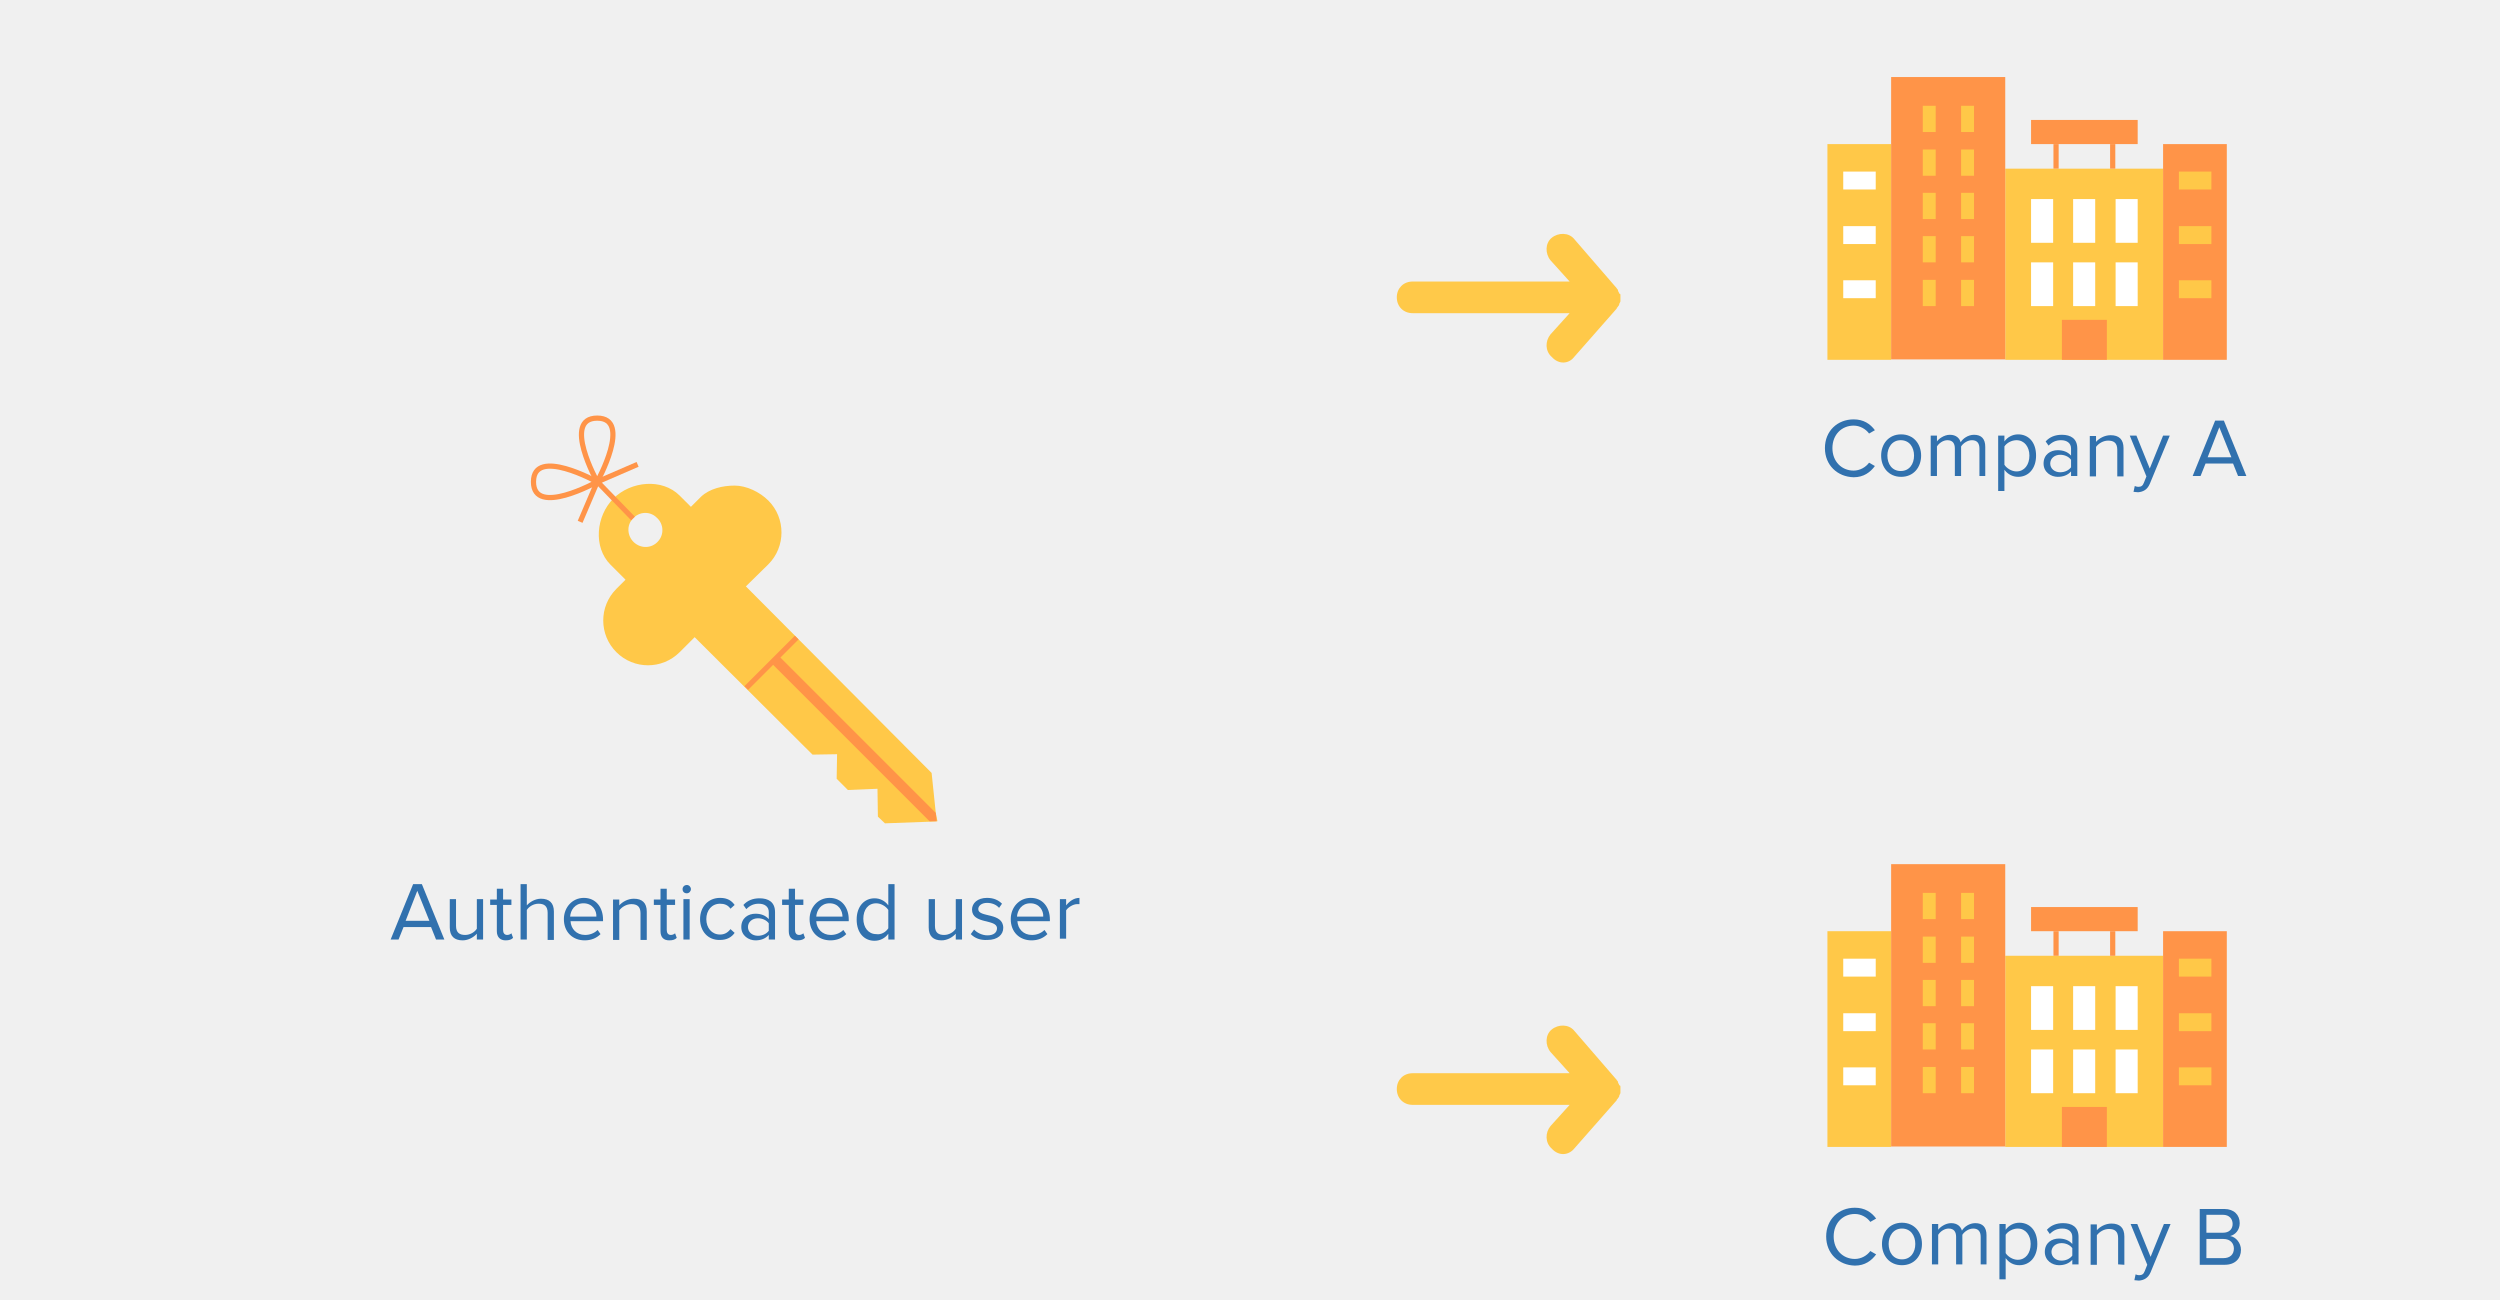
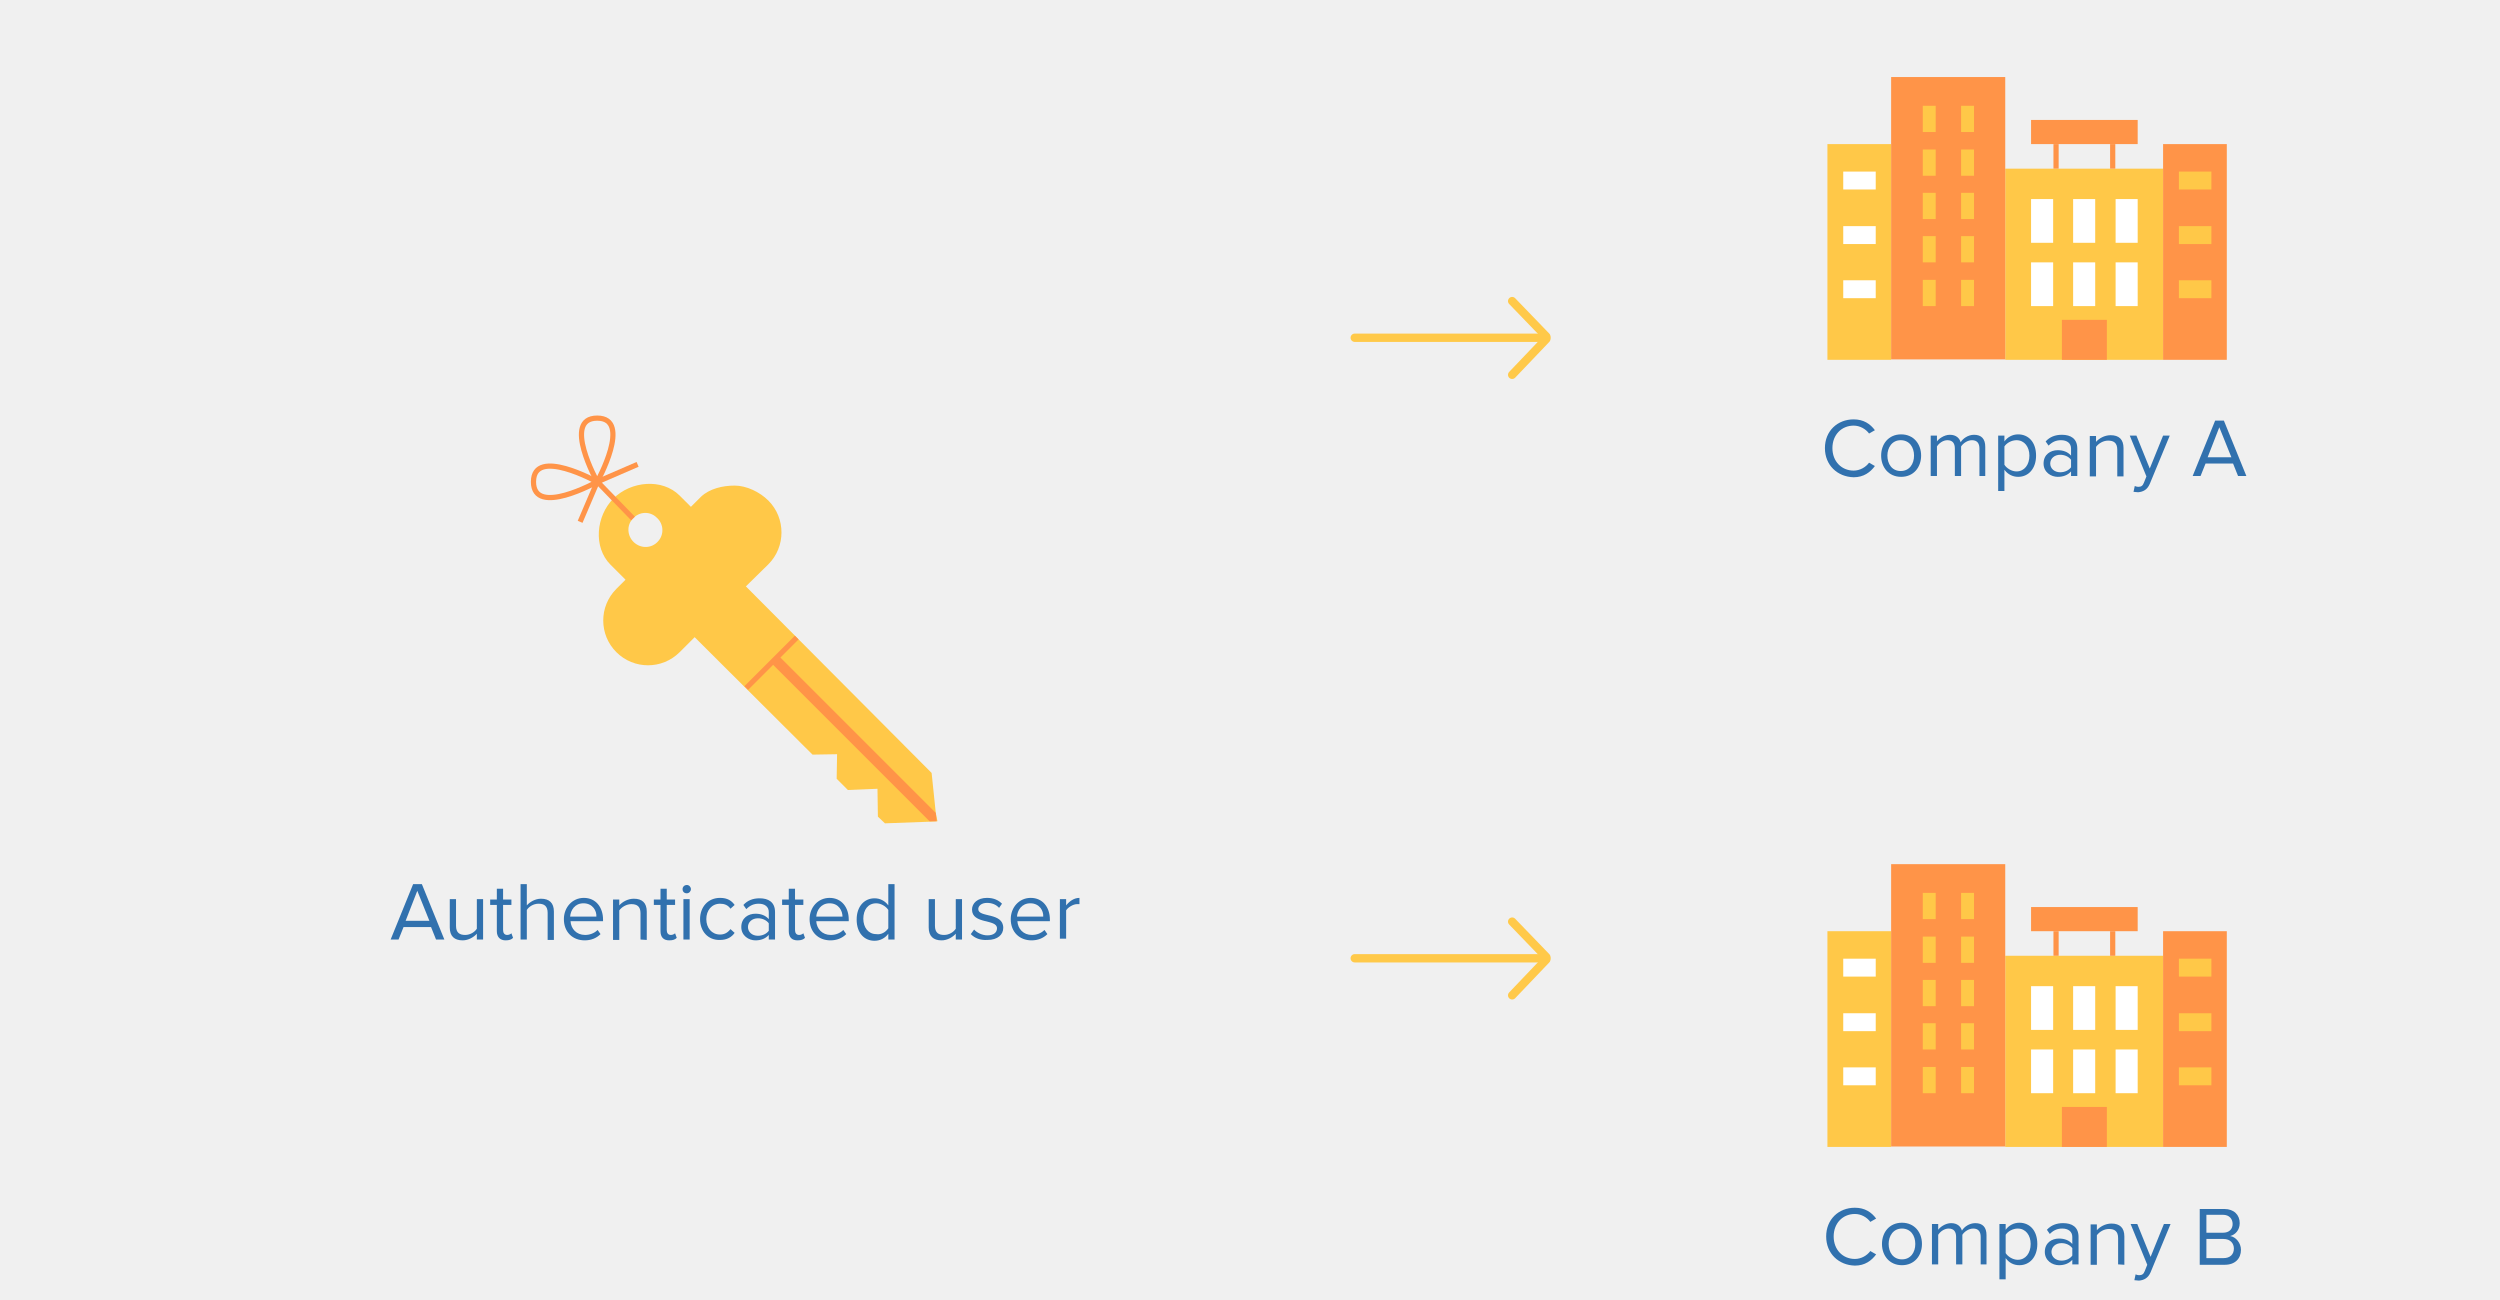
<svg xmlns="http://www.w3.org/2000/svg" version="1.1" id="Layer_1" x="0px" y="0px" viewBox="0 0 600.3 312" style="enable-background:new 0 0 600.3 312;" xml:space="preserve">
  <style type="text/css">
- 	.st0{fill:#FFC949;}
- 	.st1{fill:#3171AE;}
- 	.st2{fill:#FFC848;}
- 	.st3{fill:#FF9448;}
- 	.st4{fill:none;stroke:#FF9448;stroke-width:1.25;stroke-miterlimit:10;}
- 	.st5{fill:#FFFFFF;}
+ 	.st0{fill:#3171AE;}
+ 	.st1{fill:#FFC848;}
+ 	.st2{fill:#FF9448;}
+ 	.st3{fill:none;stroke:#FF9448;stroke-width:1.25;stroke-miterlimit:10;}
+ 	.st4{fill:#FFFFFF;}
+ 	.st5{fill:none;stroke:#FFC949;stroke-width:2;stroke-linecap:round;stroke-miterlimit:10;}
</style>
-   <path class="st0" d="M378,85.7l10.2-11.6c0-0.3,0.3-0.3,0.3-0.5c0.3-0.3,0.3-0.5,0.3-0.5c0-0.3,0.3-0.5,0.3-0.8s0-0.5,0-0.5  c0-0.3,0-0.5,0-0.8s0-0.5-0.3-0.5c0-0.3-0.3-0.5-0.3-0.8s-0.3-0.3-0.3-0.5L378,57.4c-1.3-1.6-3.8-1.6-5.4-0.3s-1.6,3.8-0.3,5.4  l4.6,5.1h-37.7c-2.2,0-3.8,1.6-3.8,3.8c0,2.2,1.6,3.8,3.8,3.8h37.7l-4.6,5.1c-1.3,1.6-1.3,4,0.3,5.4C374.3,87.6,376.7,87.4,378,85.7  z" />
-   <path class="st0" d="M378,275.8l10.2-11.6c0-0.3,0.3-0.3,0.3-0.5c0.3-0.3,0.3-0.5,0.3-0.5c0-0.3,0.3-0.5,0.3-0.8s0-0.5,0-0.5  c0-0.3,0-0.5,0-0.8s0-0.5-0.3-0.5c0-0.3-0.3-0.5-0.3-0.8s-0.3-0.3-0.3-0.5L378,247.5c-1.3-1.6-3.8-1.6-5.4-0.3s-1.6,3.8-0.3,5.4  l4.6,5.1h-37.7c-2.2,0-3.8,1.6-3.8,3.8c0,2.2,1.6,3.8,3.8,3.8h37.7l-4.6,5.1c-1.3,1.6-1.3,4,0.3,5.4  C374.3,277.7,376.7,277.4,378,275.8z" />
-   <g>
-     <path class="st1" d="M104.7,225.6l-1.2-3h-6.6l-1.2,3h-1.9l5.4-13.3h2.1l5.4,13.3H104.7z M100.2,213.9l-2.8,7.2h5.7L100.2,213.9z" />
-     <path class="st1" d="M114.5,225.6v-1.4c-0.7,0.8-2,1.6-3.4,1.6c-2,0-3.1-1-3.1-3.1v-6.8h1.5v6.4c0,1.7,0.9,2.2,2.2,2.2   c1.2,0,2.3-0.7,2.8-1.5v-7.1h1.5v9.7L114.5,225.6L114.5,225.6z" />
-     <path class="st1" d="M119.3,223.6v-6.3h-1.6V216h1.6v-2.6h1.5v2.6h2v1.3h-2v6c0,0.7,0.3,1.2,1,1.2c0.4,0,0.8-0.2,1-0.4l0.4,1.1   c-0.4,0.4-0.9,0.6-1.8,0.6C120.1,225.8,119.3,225,119.3,223.6z" />
-     <path class="st1" d="M131.5,225.6v-6.4c0-1.7-0.9-2.2-2.2-2.2c-1.2,0-2.3,0.7-2.8,1.5v7.1H125v-13.3h1.5v5.1c0.7-0.8,2-1.6,3.4-1.6   c2,0,3.1,1,3.1,3.1v6.8h-1.5V225.6z" />
-     <path class="st1" d="M135.4,220.7c0-2.8,2-5.1,4.8-5.1c2.9,0,4.6,2.3,4.6,5.2v0.4H137c0.1,1.8,1.4,3.3,3.5,3.3c1.1,0,2.2-0.4,3-1.2   l0.7,1c-1,1-2.3,1.5-3.8,1.5C137.5,225.8,135.4,223.8,135.4,220.7z M140.1,216.9c-2.1,0-3.1,1.7-3.2,3.2h6.3   C143.3,218.7,142.3,216.9,140.1,216.9z" />
-     <path class="st1" d="M153.8,225.6v-6.3c0-1.7-0.9-2.2-2.2-2.2c-1.2,0-2.3,0.7-2.9,1.5v7.1h-1.5V216h1.5v1.4c0.7-0.8,2-1.6,3.5-1.6   c2,0,3.1,1,3.1,3.1v6.8h-1.5V225.6z" />
-     <path class="st1" d="M158.6,223.6v-6.3H157V216h1.6v-2.6h1.5v2.6h2v1.3h-2v6c0,0.7,0.3,1.2,1,1.2c0.4,0,0.8-0.2,1-0.4l0.4,1.1   c-0.4,0.4-0.9,0.6-1.8,0.6C159.3,225.8,158.6,225,158.6,223.6z" />
-     <path class="st1" d="M163.9,213.5c0-0.6,0.5-1,1-1c0.6,0,1,0.5,1,1s-0.4,1-1,1S163.9,214.1,163.9,213.5z M164.1,225.6v-9.7h1.5v9.7   H164.1z" />
-     <path class="st1" d="M168.1,220.7c0-2.9,1.9-5.1,4.8-5.1c1.8,0,2.8,0.7,3.5,1.7l-1,0.9c-0.6-0.9-1.5-1.2-2.5-1.2   c-2,0-3.3,1.6-3.3,3.7c0,2.1,1.3,3.7,3.3,3.7c1,0,1.8-0.4,2.5-1.3l1,0.9c-0.7,1-1.8,1.7-3.5,1.7C170,225.8,168.1,223.6,168.1,220.7   z" />
-     <path class="st1" d="M184.6,225.6v-1.1c-0.8,0.9-1.9,1.3-3.2,1.3c-1.6,0-3.4-1.1-3.4-3.2c0-2.2,1.7-3.2,3.4-3.2   c1.3,0,2.4,0.4,3.2,1.3V219c0-1.3-1-2-2.4-2c-1.2,0-2.1,0.4-3,1.3l-0.7-1c1-1.1,2.3-1.6,3.9-1.6c2.1,0,3.7,0.9,3.7,3.3v6.6H184.6z    M184.6,223.5v-1.8c-0.6-0.8-1.6-1.2-2.6-1.2c-1.4,0-2.4,0.9-2.4,2.1c0,1.2,1,2.1,2.4,2.1C183,224.7,184,224.3,184.6,223.5z" />
-     <path class="st1" d="M189.4,223.6v-6.3h-1.6V216h1.6v-2.6h1.5v2.6h2v1.3h-2v6c0,0.7,0.3,1.2,1,1.2c0.4,0,0.8-0.2,1-0.4l0.4,1.1   c-0.4,0.4-0.9,0.6-1.8,0.6C190.1,225.8,189.4,225,189.4,223.6z" />
-     <path class="st1" d="M194.4,220.7c0-2.8,2-5.1,4.8-5.1c2.9,0,4.6,2.3,4.6,5.2v0.4H196c0.1,1.8,1.4,3.3,3.5,3.3c1.1,0,2.2-0.4,3-1.2   l0.7,1c-1,1-2.3,1.5-3.8,1.5C196.5,225.8,194.4,223.8,194.4,220.7z M199.2,216.9c-2.1,0-3.1,1.7-3.2,3.2h6.3   C202.3,218.7,201.4,216.9,199.2,216.9z" />
-     <path class="st1" d="M213.3,225.6v-1.4c-0.7,1-1.9,1.7-3.3,1.7c-2.5,0-4.3-1.9-4.3-5.1c0-3.1,1.8-5.1,4.3-5.1   c1.3,0,2.5,0.6,3.3,1.7v-5.1h1.5v13.3L213.3,225.6L213.3,225.6z M213.3,222.9v-4.4c-0.5-0.8-1.7-1.6-2.9-1.6c-2,0-3.1,1.6-3.1,3.7   c0,2.1,1.2,3.7,3.1,3.7C211.6,224.5,212.7,223.8,213.3,222.9z" />
-     <path class="st1" d="M229.5,225.6v-1.4c-0.7,0.8-2,1.6-3.4,1.6c-2,0-3.1-1-3.1-3.1v-6.8h1.5v6.4c0,1.7,0.9,2.2,2.2,2.2   c1.2,0,2.3-0.7,2.8-1.5v-7.1h1.5v9.7L229.5,225.6L229.5,225.6z" />
-     <path class="st1" d="M233.1,224.3l0.8-1.1c0.6,0.7,1.9,1.4,3.2,1.4c1.5,0,2.3-0.7,2.3-1.7c0-2.3-6-0.9-6-4.5c0-1.5,1.3-2.8,3.6-2.8   c1.7,0,2.8,0.6,3.6,1.4l-0.7,1c-0.6-0.7-1.6-1.2-2.9-1.2c-1.3,0-2.1,0.7-2.1,1.5c0,2.1,6,0.7,6,4.5c0,1.6-1.3,2.9-3.8,2.9   C235.4,225.8,234.1,225.3,233.1,224.3z" />
-     <path class="st1" d="M242.7,220.7c0-2.8,2-5.1,4.8-5.1c2.9,0,4.6,2.3,4.6,5.2v0.4h-7.8c0.1,1.8,1.4,3.3,3.5,3.3   c1.1,0,2.2-0.4,3-1.2l0.7,1c-1,1-2.3,1.5-3.8,1.5C244.8,225.8,242.7,223.8,242.7,220.7z M247.4,216.9c-2.1,0-3.1,1.7-3.2,3.2h6.3   C250.6,218.7,249.6,216.9,247.4,216.9z" />
-     <path class="st1" d="M254.5,225.6v-9.7h1.5v1.5c0.8-1,1.9-1.8,3.2-1.8v1.5c-0.2,0-0.4,0-0.6,0c-0.9,0-2.2,0.8-2.6,1.5v6.8h-1.5   V225.6z" />
-   </g>
-   <g>
-     <path class="st1" d="M438.2,107.6c0-4.1,3-6.9,6.9-6.9c2.4,0,4,1.1,5.1,2.6l-1.4,0.8c-0.8-1.1-2.2-1.9-3.7-1.9   c-2.9,0-5.1,2.2-5.1,5.4c0,3.2,2.2,5.4,5.1,5.4c1.5,0,2.9-0.8,3.7-1.9l1.4,0.8c-1.1,1.5-2.7,2.7-5.1,2.7   C441.2,114.5,438.2,111.7,438.2,107.6z" />
-     <path class="st1" d="M451.7,109.4c0-2.8,1.8-5.1,4.8-5.1s4.8,2.3,4.8,5.1c0,2.8-1.8,5.1-4.8,5.1S451.7,112.2,451.7,109.4z    M459.6,109.4c0-2-1.1-3.7-3.2-3.7s-3.2,1.8-3.2,3.7c0,2,1.1,3.7,3.2,3.7S459.6,111.4,459.6,109.4z" />
-     <path class="st1" d="M475.3,114.3v-6.6c0-1.2-0.5-2-1.8-2c-1,0-2.1,0.7-2.6,1.5v7.1h-1.5v-6.6c0-1.2-0.5-2-1.8-2   c-1,0-2,0.7-2.5,1.5v7.1h-1.5v-9.7h1.5v1.4c0.4-0.6,1.7-1.6,3.1-1.6c1.5,0,2.3,0.8,2.6,1.8c0.5-0.9,1.8-1.8,3.2-1.8   c1.8,0,2.7,1,2.7,2.9v7C476.7,114.3,475.3,114.3,475.3,114.3z" />
-     <path class="st1" d="M481.3,112.8v5.1h-1.5v-13.3h1.5v1.4c0.7-1,1.9-1.7,3.3-1.7c2.5,0,4.3,1.9,4.3,5.1c0,3.1-1.8,5.1-4.3,5.1   C483.3,114.5,482.1,113.9,481.3,112.8z M487.3,109.4c0-2.1-1.2-3.7-3.1-3.7c-1.2,0-2.4,0.7-2.9,1.5v4.4c0.5,0.8,1.7,1.6,2.9,1.6   C486.1,113.2,487.3,111.6,487.3,109.4z" />
-     <path class="st1" d="M497.3,114.3v-1.1c-0.8,0.9-1.9,1.3-3.2,1.3c-1.6,0-3.4-1.1-3.4-3.2c0-2.2,1.7-3.2,3.4-3.2   c1.3,0,2.4,0.4,3.2,1.3v-1.7c0-1.3-1-2-2.4-2c-1.2,0-2.1,0.4-3,1.3l-0.7-1c1-1.1,2.3-1.6,3.9-1.6c2.1,0,3.7,0.9,3.7,3.3v6.6   L497.3,114.3L497.3,114.3z M497.3,112.2v-1.8c-0.6-0.8-1.6-1.2-2.6-1.2c-1.4,0-2.4,0.9-2.4,2.1s1,2.1,2.4,2.1   C495.7,113.4,496.7,113,497.3,112.2z" />
-     <path class="st1" d="M508.4,114.3V108c0-1.7-0.9-2.2-2.2-2.2c-1.2,0-2.3,0.7-2.9,1.5v7.1h-1.5v-9.7h1.5v1.4c0.7-0.8,2-1.6,3.5-1.6   c2,0,3.1,1,3.1,3.1v6.8h-1.5V114.3z" />
-     <path class="st1" d="M512.6,116.7c0.2,0.1,0.6,0.2,0.8,0.2c0.7,0,1.1-0.2,1.4-1l0.6-1.5l-4-9.8h1.6l3.2,7.9l3.2-7.9h1.6l-4.8,11.6   c-0.6,1.4-1.6,1.9-2.8,2c-0.3,0-0.8-0.1-1.1-0.1L512.6,116.7z" />
-     <path class="st1" d="M537.4,114.3l-1.2-3h-6.6l-1.2,3h-1.9l5.4-13.3h2.1l5.4,13.3H537.4z M532.9,102.6l-2.8,7.2h5.7L532.9,102.6z" />
-   </g>
-   <g>
-     <path class="st1" d="M438.5,296.9c0-4.1,3-6.9,6.9-6.9c2.4,0,4,1.1,5.1,2.6l-1.4,0.8c-0.8-1.1-2.2-1.9-3.7-1.9   c-2.9,0-5.1,2.2-5.1,5.4c0,3.2,2.2,5.4,5.1,5.4c1.5,0,2.9-0.8,3.7-1.9l1.4,0.8c-1.1,1.5-2.7,2.7-5.1,2.7   C441.5,303.8,438.5,301,438.5,296.9z" />
-     <path class="st1" d="M451.9,298.7c0-2.8,1.8-5.1,4.8-5.1s4.8,2.3,4.8,5.1c0,2.8-1.8,5.1-4.8,5.1S451.9,301.5,451.9,298.7z    M459.9,298.7c0-2-1.1-3.7-3.2-3.7s-3.2,1.8-3.2,3.7c0,2,1.1,3.7,3.2,3.7S459.9,300.7,459.9,298.7z" />
-     <path class="st1" d="M475.6,303.6V297c0-1.2-0.5-2-1.8-2c-1,0-2.1,0.7-2.6,1.5v7.1h-1.5V297c0-1.2-0.5-2-1.8-2c-1,0-2,0.7-2.5,1.5   v7.1h-1.5v-9.7h1.5v1.4c0.4-0.6,1.7-1.6,3.1-1.6c1.5,0,2.3,0.8,2.6,1.8c0.5-0.9,1.8-1.8,3.2-1.8c1.8,0,2.7,1,2.7,2.9v7L475.6,303.6   L475.6,303.6z" />
-     <path class="st1" d="M481.6,302.1v5.1h-1.5v-13.3h1.5v1.4c0.7-1,1.9-1.7,3.3-1.7c2.5,0,4.3,1.9,4.3,5.1c0,3.1-1.8,5.1-4.3,5.1   C483.5,303.8,482.4,303.2,481.6,302.1z M487.6,298.7c0-2.1-1.2-3.7-3.1-3.7c-1.2,0-2.4,0.7-2.9,1.5v4.4c0.5,0.8,1.7,1.6,2.9,1.6   C486.4,302.5,487.6,300.9,487.6,298.7z" />
-     <path class="st1" d="M497.6,303.6v-1.1c-0.8,0.9-1.9,1.3-3.2,1.3c-1.6,0-3.4-1.1-3.4-3.2c0-2.2,1.7-3.2,3.4-3.2   c1.3,0,2.4,0.4,3.2,1.3V297c0-1.3-1-2-2.4-2c-1.2,0-2.1,0.4-3,1.3l-0.7-1c1-1.1,2.3-1.6,3.9-1.6c2.1,0,3.7,0.9,3.7,3.3v6.6   L497.6,303.6L497.6,303.6z M497.6,301.5v-1.8c-0.6-0.8-1.6-1.2-2.6-1.2c-1.4,0-2.4,0.9-2.4,2.1s1,2.1,2.4,2.1   C496,302.7,497,302.3,497.6,301.5z" />
-     <path class="st1" d="M508.6,303.6v-6.3c0-1.7-0.9-2.2-2.2-2.2c-1.2,0-2.3,0.7-2.9,1.5v7.1H502V294h1.5v1.4c0.7-0.8,2-1.6,3.5-1.6   c2,0,3.1,1,3.1,3.1v6.8L508.6,303.6L508.6,303.6z" />
-     <path class="st1" d="M512.8,306c0.2,0.1,0.6,0.2,0.8,0.2c0.7,0,1.1-0.2,1.4-1l0.6-1.5l-4-9.8h1.6l3.2,7.9l3.2-7.9h1.6l-4.8,11.6   c-0.6,1.4-1.6,1.9-2.8,2c-0.3,0-0.8-0.1-1.1-0.1L512.8,306z" />
-     <path class="st1" d="M528.2,303.6v-13.3h5.9c2.3,0,3.7,1.4,3.7,3.4c0,1.7-1.1,2.8-2.3,3.1c1.4,0.2,2.6,1.7,2.6,3.3   c0,2.1-1.4,3.6-3.9,3.6h-6V303.6z M536.1,293.9c0-1.2-0.8-2.2-2.3-2.2h-4v4.3h4C535.3,296,536.1,295.1,536.1,293.9z M536.4,299.8   c0-1.2-0.8-2.3-2.5-2.3h-4.1v4.6h4.1C535.5,302.1,536.4,301.2,536.4,299.8z" />
-   </g>
-   <g>
-     <g>
-       <rect x="481.5" y="40.5" class="st2" width="37.9" height="45.9" />
-       <rect x="438.8" y="34.6" class="st2" width="15.3" height="51.8" />
-       <rect x="454.1" y="18.5" class="st3" width="27.4" height="67.8" />
-       <rect x="487.7" y="28.8" class="st3" width="25.6" height="5.8" />
-       <g>
-         <line class="st4" x1="493.7" y1="34.6" x2="493.7" y2="40.5" />
-         <line class="st4" x1="507.3" y1="34.6" x2="507.3" y2="40.5" />
-       </g>
-       <g>
-         <rect x="461.7" y="25.4" class="st2" width="3.1" height="6.3" />
-         <rect x="470.9" y="25.4" class="st2" width="3.1" height="6.3" />
+   <g>
+     <path class="st0" d="M104.7,225.6l-1.2-3h-6.6l-1.2,3h-1.9l5.4-13.3h2.1l5.4,13.3H104.7z M100.2,213.9l-2.8,7.2h5.7L100.2,213.9z" />
+     <path class="st0" d="M114.5,225.6v-1.4c-0.7,0.8-2,1.6-3.4,1.6c-2,0-3.1-1-3.1-3.1v-6.8h1.5v6.4c0,1.7,0.9,2.2,2.2,2.2   c1.2,0,2.3-0.7,2.8-1.5v-7.1h1.5v9.7L114.5,225.6L114.5,225.6z" />
+     <path class="st0" d="M119.3,223.6v-6.3h-1.6V216h1.6v-2.6h1.5v2.6h2v1.3h-2v6c0,0.7,0.3,1.2,1,1.2c0.4,0,0.8-0.2,1-0.4l0.4,1.1   c-0.4,0.4-0.9,0.6-1.8,0.6C120.1,225.8,119.3,225,119.3,223.6z" />
+     <path class="st0" d="M131.5,225.6v-6.4c0-1.7-0.9-2.2-2.2-2.2c-1.2,0-2.3,0.7-2.8,1.5v7.1H125v-13.3h1.5v5.1c0.7-0.8,2-1.6,3.4-1.6   c2,0,3.1,1,3.1,3.1v6.8h-1.5V225.6z" />
+     <path class="st0" d="M135.4,220.7c0-2.8,2-5.1,4.8-5.1c2.9,0,4.6,2.3,4.6,5.2v0.4H137c0.1,1.8,1.4,3.3,3.5,3.3c1.1,0,2.2-0.4,3-1.2   l0.7,1c-1,1-2.3,1.5-3.8,1.5C137.5,225.8,135.4,223.8,135.4,220.7z M140.1,216.9c-2.1,0-3.1,1.7-3.2,3.2h6.3   C143.3,218.7,142.3,216.9,140.1,216.9z" />
+     <path class="st0" d="M153.8,225.6v-6.3c0-1.7-0.9-2.2-2.2-2.2c-1.2,0-2.3,0.7-2.9,1.5v7.1h-1.5V216h1.5v1.4c0.7-0.8,2-1.6,3.5-1.6   c2,0,3.1,1,3.1,3.1v6.8L153.8,225.6L153.8,225.6L153.8,225.6z" />
+     <path class="st0" d="M158.6,223.6v-6.3H157V216h1.6v-2.6h1.5v2.6h2v1.3h-2v6c0,0.7,0.3,1.2,1,1.2c0.4,0,0.8-0.2,1-0.4l0.4,1.1   c-0.4,0.4-0.9,0.6-1.8,0.6C159.3,225.8,158.6,225,158.6,223.6z" />
+     <path class="st0" d="M163.9,213.5c0-0.6,0.5-1,1-1c0.6,0,1,0.5,1,1s-0.4,1-1,1S163.9,214.1,163.9,213.5z M164.1,225.6v-9.7h1.5v9.7   H164.1z" />
+     <path class="st0" d="M168.1,220.7c0-2.9,1.9-5.1,4.8-5.1c1.8,0,2.8,0.7,3.5,1.7l-1,0.9c-0.6-0.9-1.5-1.2-2.5-1.2   c-2,0-3.3,1.6-3.3,3.7c0,2.1,1.3,3.7,3.3,3.7c1,0,1.8-0.4,2.5-1.3l1,0.9c-0.7,1-1.8,1.7-3.5,1.7C170,225.8,168.1,223.6,168.1,220.7   z" />
+     <path class="st0" d="M184.6,225.6v-1.1c-0.8,0.9-1.9,1.3-3.2,1.3c-1.6,0-3.4-1.1-3.4-3.2c0-2.2,1.7-3.2,3.4-3.2   c1.3,0,2.4,0.4,3.2,1.3V219c0-1.3-1-2-2.4-2c-1.2,0-2.1,0.4-3,1.3l-0.7-1c1-1.1,2.3-1.6,3.9-1.6c2.1,0,3.7,0.9,3.7,3.3v6.6H184.6z    M184.6,223.5v-1.8c-0.6-0.8-1.6-1.2-2.6-1.2c-1.4,0-2.4,0.9-2.4,2.1c0,1.2,1,2.1,2.4,2.1C183,224.7,184,224.3,184.6,223.5z" />
+     <path class="st0" d="M189.4,223.6v-6.3h-1.6V216h1.6v-2.6h1.5v2.6h2v1.3h-2v6c0,0.7,0.3,1.2,1,1.2c0.4,0,0.8-0.2,1-0.4l0.4,1.1   c-0.4,0.4-0.9,0.6-1.8,0.6C190.1,225.8,189.4,225,189.4,223.6z" />
+     <path class="st0" d="M194.4,220.7c0-2.8,2-5.1,4.8-5.1c2.9,0,4.6,2.3,4.6,5.2v0.4H196c0.1,1.8,1.4,3.3,3.5,3.3c1.1,0,2.2-0.4,3-1.2   l0.7,1c-1,1-2.3,1.5-3.8,1.5C196.5,225.8,194.4,223.8,194.4,220.7z M199.2,216.9c-2.1,0-3.1,1.7-3.2,3.2h6.3   C202.3,218.7,201.4,216.9,199.2,216.9z" />
+     <path class="st0" d="M213.3,225.6v-1.4c-0.7,1-1.9,1.7-3.3,1.7c-2.5,0-4.3-1.9-4.3-5.1c0-3.1,1.8-5.1,4.3-5.1   c1.3,0,2.5,0.6,3.3,1.7v-5.1h1.5v13.3L213.3,225.6L213.3,225.6z M213.3,222.9v-4.4c-0.5-0.8-1.7-1.6-2.9-1.6c-2,0-3.1,1.6-3.1,3.7   c0,2.1,1.2,3.7,3.1,3.7C211.6,224.5,212.7,223.8,213.3,222.9z" />
+     <path class="st0" d="M229.5,225.6v-1.4c-0.7,0.8-2,1.6-3.4,1.6c-2,0-3.1-1-3.1-3.1v-6.8h1.5v6.4c0,1.7,0.9,2.2,2.2,2.2   c1.2,0,2.3-0.7,2.8-1.5v-7.1h1.5v9.7L229.5,225.6L229.5,225.6z" />
+     <path class="st0" d="M233.1,224.3l0.8-1.1c0.6,0.7,1.9,1.4,3.2,1.4c1.5,0,2.3-0.7,2.3-1.7c0-2.3-6-0.9-6-4.5c0-1.5,1.3-2.8,3.6-2.8   c1.7,0,2.8,0.6,3.6,1.4l-0.7,1c-0.6-0.7-1.6-1.2-2.9-1.2c-1.3,0-2.1,0.7-2.1,1.5c0,2.1,6,0.7,6,4.5c0,1.6-1.3,2.9-3.8,2.9   C235.4,225.8,234.1,225.3,233.1,224.3z" />
+     <path class="st0" d="M242.7,220.7c0-2.8,2-5.1,4.8-5.1c2.9,0,4.6,2.3,4.6,5.2v0.4h-7.8c0.1,1.8,1.4,3.3,3.5,3.3   c1.1,0,2.2-0.4,3-1.2l0.7,1c-1,1-2.3,1.5-3.8,1.5C244.8,225.8,242.7,223.8,242.7,220.7z M247.4,216.9c-2.1,0-3.1,1.7-3.2,3.2h6.3   C250.6,218.7,249.6,216.9,247.4,216.9z" />
+     <path class="st0" d="M254.5,225.6v-9.7h1.5v1.5c0.8-1,1.9-1.8,3.2-1.8v1.5c-0.2,0-0.4,0-0.6,0c-0.9,0-2.2,0.8-2.6,1.5v6.8h-1.5   V225.6z" />
+   </g>
+   <g>
+     <path class="st0" d="M438.2,107.6c0-4.1,3-6.9,6.9-6.9c2.4,0,4,1.1,5.1,2.6l-1.4,0.8c-0.8-1.1-2.2-1.9-3.7-1.9   c-2.9,0-5.1,2.2-5.1,5.4c0,3.2,2.2,5.4,5.1,5.4c1.5,0,2.9-0.8,3.7-1.9l1.4,0.8c-1.1,1.5-2.7,2.7-5.1,2.7   C441.2,114.5,438.2,111.7,438.2,107.6z" />
+     <path class="st0" d="M451.7,109.4c0-2.8,1.8-5.1,4.8-5.1s4.8,2.3,4.8,5.1c0,2.8-1.8,5.1-4.8,5.1S451.7,112.2,451.7,109.4z    M459.6,109.4c0-2-1.1-3.7-3.2-3.7s-3.2,1.8-3.2,3.7c0,2,1.1,3.7,3.2,3.7S459.6,111.4,459.6,109.4z" />
+     <path class="st0" d="M475.3,114.3v-6.6c0-1.2-0.5-2-1.8-2c-1,0-2.1,0.7-2.6,1.5v7.1h-1.5v-6.6c0-1.2-0.5-2-1.8-2   c-1,0-2,0.7-2.5,1.5v7.1h-1.5v-9.7h1.5v1.4c0.4-0.6,1.7-1.6,3.1-1.6c1.5,0,2.3,0.8,2.6,1.8c0.5-0.9,1.8-1.8,3.2-1.8   c1.8,0,2.7,1,2.7,2.9v7C476.7,114.3,475.3,114.3,475.3,114.3z" />
+     <path class="st0" d="M481.3,112.8v5.1h-1.5v-13.3h1.5v1.4c0.7-1,1.9-1.7,3.3-1.7c2.5,0,4.3,1.9,4.3,5.1c0,3.1-1.8,5.1-4.3,5.1   C483.3,114.5,482.1,113.9,481.3,112.8z M487.3,109.4c0-2.1-1.2-3.7-3.1-3.7c-1.2,0-2.4,0.7-2.9,1.5v4.4c0.5,0.8,1.7,1.6,2.9,1.6   C486.1,113.2,487.3,111.6,487.3,109.4z" />
+     <path class="st0" d="M497.3,114.3v-1.1c-0.8,0.9-1.9,1.3-3.2,1.3c-1.6,0-3.4-1.1-3.4-3.2c0-2.2,1.7-3.2,3.4-3.2   c1.3,0,2.4,0.4,3.2,1.3v-1.7c0-1.3-1-2-2.4-2c-1.2,0-2.1,0.4-3,1.3l-0.7-1c1-1.1,2.3-1.6,3.9-1.6c2.1,0,3.7,0.9,3.7,3.3v6.6   L497.3,114.3L497.3,114.3z M497.3,112.2v-1.8c-0.6-0.8-1.6-1.2-2.6-1.2c-1.4,0-2.4,0.9-2.4,2.1s1,2.1,2.4,2.1   C495.7,113.4,496.7,113,497.3,112.2z" />
+     <path class="st0" d="M508.4,114.3V108c0-1.7-0.9-2.2-2.2-2.2c-1.2,0-2.3,0.7-2.9,1.5v7.1h-1.5v-9.7h1.5v1.4c0.7-0.8,2-1.6,3.5-1.6   c2,0,3.1,1,3.1,3.1v6.8h-1.5V114.3z" />
+     <path class="st0" d="M512.6,116.7c0.2,0.1,0.6,0.2,0.8,0.2c0.7,0,1.1-0.2,1.4-1l0.6-1.5l-4-9.8h1.6l3.2,7.9l3.2-7.9h1.6l-4.8,11.6   c-0.6,1.4-1.6,1.9-2.8,2c-0.3,0-0.8-0.1-1.1-0.1L512.6,116.7z" />
+     <path class="st0" d="M537.4,114.3l-1.2-3h-6.6l-1.2,3h-1.9l5.4-13.3h2.1l5.4,13.3H537.4z M532.9,102.6l-2.8,7.2h5.7L532.9,102.6z" />
+   </g>
+   <g>
+     <path class="st0" d="M438.5,296.9c0-4.1,3-6.9,6.9-6.9c2.4,0,4,1.1,5.1,2.6l-1.4,0.8c-0.8-1.1-2.2-1.9-3.7-1.9   c-2.9,0-5.1,2.2-5.1,5.4c0,3.2,2.2,5.4,5.1,5.4c1.5,0,2.9-0.8,3.7-1.9l1.4,0.8c-1.1,1.5-2.7,2.7-5.1,2.7   C441.5,303.8,438.5,301,438.5,296.9z" />
+     <path class="st0" d="M451.9,298.7c0-2.8,1.8-5.1,4.8-5.1s4.8,2.3,4.8,5.1c0,2.8-1.8,5.1-4.8,5.1S451.9,301.5,451.9,298.7z    M459.9,298.7c0-2-1.1-3.7-3.2-3.7s-3.2,1.8-3.2,3.7c0,2,1.1,3.7,3.2,3.7S459.9,300.7,459.9,298.7z" />
+     <path class="st0" d="M475.6,303.6V297c0-1.2-0.5-2-1.8-2c-1,0-2.1,0.7-2.6,1.5v7.1h-1.5V297c0-1.2-0.5-2-1.8-2c-1,0-2,0.7-2.5,1.5   v7.1h-1.5v-9.7h1.5v1.4c0.4-0.6,1.7-1.6,3.1-1.6c1.5,0,2.3,0.8,2.6,1.8c0.5-0.9,1.8-1.8,3.2-1.8c1.8,0,2.7,1,2.7,2.9v7L475.6,303.6   L475.6,303.6z" />
+     <path class="st0" d="M481.6,302.1v5.1h-1.5v-13.3h1.5v1.4c0.7-1,1.9-1.7,3.3-1.7c2.5,0,4.3,1.9,4.3,5.1c0,3.1-1.8,5.1-4.3,5.1   C483.5,303.8,482.4,303.2,481.6,302.1z M487.6,298.7c0-2.1-1.2-3.7-3.1-3.7c-1.2,0-2.4,0.7-2.9,1.5v4.4c0.5,0.8,1.7,1.6,2.9,1.6   C486.4,302.5,487.6,300.9,487.6,298.7z" />
+     <path class="st0" d="M497.6,303.6v-1.1c-0.8,0.9-1.9,1.3-3.2,1.3c-1.6,0-3.4-1.1-3.4-3.2c0-2.2,1.7-3.2,3.4-3.2   c1.3,0,2.4,0.4,3.2,1.3V297c0-1.3-1-2-2.4-2c-1.2,0-2.1,0.4-3,1.3l-0.7-1c1-1.1,2.3-1.6,3.9-1.6c2.1,0,3.7,0.9,3.7,3.3v6.6   L497.6,303.6L497.6,303.6z M497.6,301.5v-1.8c-0.6-0.8-1.6-1.2-2.6-1.2c-1.4,0-2.4,0.9-2.4,2.1s1,2.1,2.4,2.1   C496,302.7,497,302.3,497.6,301.5z" />
+     <path class="st0" d="M508.6,303.6v-6.3c0-1.7-0.9-2.2-2.2-2.2c-1.2,0-2.3,0.7-2.9,1.5v7.1H502V294h1.5v1.4c0.7-0.8,2-1.6,3.5-1.6   c2,0,3.1,1,3.1,3.1v6.8L508.6,303.6L508.6,303.6z" />
+     <path class="st0" d="M512.8,306c0.2,0.1,0.6,0.2,0.8,0.2c0.7,0,1.1-0.2,1.4-1l0.6-1.5l-4-9.8h1.6l3.2,7.9l3.2-7.9h1.6l-4.8,11.6   c-0.6,1.4-1.6,1.9-2.8,2c-0.3,0-0.8-0.1-1.1-0.1L512.8,306z" />
+     <path class="st0" d="M528.2,303.6v-13.3h5.9c2.3,0,3.7,1.4,3.7,3.4c0,1.7-1.1,2.8-2.3,3.1c1.4,0.2,2.6,1.7,2.6,3.3   c0,2.1-1.4,3.6-3.9,3.6h-6V303.6z M536.1,293.9c0-1.2-0.8-2.2-2.3-2.2h-4v4.3h4C535.3,296,536.1,295.1,536.1,293.9z M536.4,299.8   c0-1.2-0.8-2.3-2.5-2.3h-4.1v4.6h4.1C535.5,302.1,536.4,301.2,536.4,299.8z" />
+   </g>
+   <g>
+     <g>
+       <rect x="481.5" y="40.5" class="st1" width="37.9" height="45.9" />
+       <rect x="438.8" y="34.6" class="st1" width="15.3" height="51.8" />
+       <rect x="454.1" y="18.5" class="st2" width="27.4" height="67.8" />
+       <rect x="487.7" y="28.8" class="st2" width="25.6" height="5.8" />
+       <g>
+         <line class="st3" x1="493.7" y1="34.6" x2="493.7" y2="40.5" />
+         <line class="st3" x1="507.3" y1="34.6" x2="507.3" y2="40.5" />
+       </g>
+       <g>
+         <rect x="461.7" y="25.4" class="st1" width="3.1" height="6.3" />
+         <rect x="470.9" y="25.4" class="st1" width="3.1" height="6.3" />
        <g>
-           <rect x="487.7" y="47.8" class="st5" width="5.3" height="10.5" />
-           <g>
-             <rect x="497.8" y="47.8" class="st5" width="5.3" height="10.5" />
-           </g>
-           <g>
-             <rect x="508" y="47.8" class="st5" width="5.3" height="10.5" />
-           </g>
-           <rect x="487.7" y="63" class="st5" width="5.3" height="10.5" />
-           <g>
-             <rect x="497.8" y="63" class="st5" width="5.3" height="10.5" />
-           </g>
-           <g>
-             <rect x="508" y="63" class="st5" width="5.3" height="10.5" />
+           <rect x="487.7" y="47.8" class="st4" width="5.3" height="10.5" />
+           <g>
+             <rect x="497.8" y="47.8" class="st4" width="5.3" height="10.5" />
+           </g>
+           <g>
+             <rect x="508" y="47.8" class="st4" width="5.3" height="10.5" />
+           </g>
+           <rect x="487.7" y="63" class="st4" width="5.3" height="10.5" />
+           <g>
+             <rect x="497.8" y="63" class="st4" width="5.3" height="10.5" />
+           </g>
+           <g>
+             <rect x="508" y="63" class="st4" width="5.3" height="10.5" />
          </g>
        </g>
      </g>
      <g>
-         <rect x="461.7" y="35.9" class="st2" width="3.1" height="6.3" />
-         <rect x="470.9" y="35.9" class="st2" width="3.1" height="6.3" />
-       </g>
-       <g>
-         <rect x="461.7" y="46.3" class="st2" width="3.1" height="6.3" />
-         <rect x="470.9" y="46.3" class="st2" width="3.1" height="6.3" />
-       </g>
-       <g>
-         <rect x="461.7" y="56.7" class="st2" width="3.1" height="6.3" />
-         <rect x="470.9" y="56.7" class="st2" width="3.1" height="6.3" />
-       </g>
-       <g>
-         <rect x="461.7" y="67.2" class="st2" width="3.1" height="6.3" />
-         <rect x="470.9" y="67.2" class="st2" width="3.1" height="6.3" />
-       </g>
-       <rect x="495.1" y="76.8" class="st3" width="10.8" height="9.6" />
-     </g>
-     <g>
-       <rect x="442.6" y="41.2" class="st5" width="7.8" height="4.3" />
-     </g>
-     <g>
-       <rect x="442.6" y="54.3" class="st5" width="7.8" height="4.3" />
-     </g>
-     <g>
-       <rect x="442.6" y="67.3" class="st5" width="7.8" height="4.3" />
-     </g>
-     <rect x="519.4" y="34.6" class="st3" width="15.3" height="51.8" />
-     <g>
-       <rect x="523.2" y="41.2" class="st2" width="7.8" height="4.3" />
-     </g>
-     <g>
-       <rect x="523.2" y="54.3" class="st2" width="7.8" height="4.3" />
-     </g>
-     <g>
-       <rect x="523.2" y="67.3" class="st2" width="7.8" height="4.3" />
-     </g>
-   </g>
-   <g>
-     <g>
-       <rect x="481.5" y="229.5" class="st2" width="37.9" height="45.9" />
-       <rect x="438.8" y="223.6" class="st2" width="15.3" height="51.8" />
-       <rect x="454.1" y="207.5" class="st3" width="27.4" height="67.8" />
-       <rect x="487.7" y="217.8" class="st3" width="25.6" height="5.8" />
-       <g>
-         <line class="st4" x1="493.7" y1="223.6" x2="493.7" y2="229.5" />
-         <line class="st4" x1="507.3" y1="223.6" x2="507.3" y2="229.5" />
-       </g>
-       <g>
-         <rect x="461.7" y="214.4" class="st2" width="3.1" height="6.3" />
-         <rect x="470.9" y="214.4" class="st2" width="3.1" height="6.3" />
+         <rect x="461.7" y="35.9" class="st1" width="3.1" height="6.3" />
+         <rect x="470.9" y="35.9" class="st1" width="3.1" height="6.3" />
+       </g>
+       <g>
+         <rect x="461.7" y="46.3" class="st1" width="3.1" height="6.3" />
+         <rect x="470.9" y="46.3" class="st1" width="3.1" height="6.3" />
+       </g>
+       <g>
+         <rect x="461.7" y="56.7" class="st1" width="3.1" height="6.3" />
+         <rect x="470.9" y="56.7" class="st1" width="3.1" height="6.3" />
+       </g>
+       <g>
+         <rect x="461.7" y="67.2" class="st1" width="3.1" height="6.3" />
+         <rect x="470.9" y="67.2" class="st1" width="3.1" height="6.3" />
+       </g>
+       <rect x="495.1" y="76.8" class="st2" width="10.8" height="9.6" />
+     </g>
+     <g>
+       <rect x="442.6" y="41.2" class="st4" width="7.8" height="4.3" />
+     </g>
+     <g>
+       <rect x="442.6" y="54.3" class="st4" width="7.8" height="4.3" />
+     </g>
+     <g>
+       <rect x="442.6" y="67.3" class="st4" width="7.8" height="4.3" />
+     </g>
+     <rect x="519.4" y="34.6" class="st2" width="15.3" height="51.8" />
+     <g>
+       <rect x="523.2" y="41.2" class="st1" width="7.8" height="4.3" />
+     </g>
+     <g>
+       <rect x="523.2" y="54.3" class="st1" width="7.8" height="4.3" />
+     </g>
+     <g>
+       <rect x="523.2" y="67.3" class="st1" width="7.8" height="4.3" />
+     </g>
+   </g>
+   <g>
+     <g>
+       <rect x="481.5" y="229.5" class="st1" width="37.9" height="45.9" />
+       <rect x="438.8" y="223.6" class="st1" width="15.3" height="51.8" />
+       <rect x="454.1" y="207.5" class="st2" width="27.4" height="67.8" />
+       <rect x="487.7" y="217.8" class="st2" width="25.6" height="5.8" />
+       <g>
+         <line class="st3" x1="493.7" y1="223.6" x2="493.7" y2="229.5" />
+         <line class="st3" x1="507.3" y1="223.6" x2="507.3" y2="229.5" />
+       </g>
+       <g>
+         <rect x="461.7" y="214.4" class="st1" width="3.1" height="6.3" />
+         <rect x="470.9" y="214.4" class="st1" width="3.1" height="6.3" />
        <g>
-           <rect x="487.7" y="236.8" class="st5" width="5.3" height="10.5" />
-           <g>
-             <rect x="497.8" y="236.8" class="st5" width="5.3" height="10.5" />
-           </g>
-           <g>
-             <rect x="508" y="236.8" class="st5" width="5.3" height="10.5" />
-           </g>
-           <rect x="487.7" y="252" class="st5" width="5.3" height="10.5" />
-           <g>
-             <rect x="497.8" y="252" class="st5" width="5.3" height="10.5" />
-           </g>
-           <g>
-             <rect x="508" y="252" class="st5" width="5.3" height="10.5" />
+           <rect x="487.7" y="236.8" class="st4" width="5.3" height="10.5" />
+           <g>
+             <rect x="497.8" y="236.8" class="st4" width="5.3" height="10.5" />
+           </g>
+           <g>
+             <rect x="508" y="236.8" class="st4" width="5.3" height="10.5" />
+           </g>
+           <rect x="487.7" y="252" class="st4" width="5.3" height="10.5" />
+           <g>
+             <rect x="497.8" y="252" class="st4" width="5.3" height="10.5" />
+           </g>
+           <g>
+             <rect x="508" y="252" class="st4" width="5.3" height="10.5" />
          </g>
        </g>
      </g>
      <g>
-         <rect x="461.7" y="224.9" class="st2" width="3.1" height="6.3" />
-         <rect x="470.9" y="224.9" class="st2" width="3.1" height="6.3" />
-       </g>
-       <g>
-         <rect x="461.7" y="235.3" class="st2" width="3.1" height="6.3" />
-         <rect x="470.9" y="235.3" class="st2" width="3.1" height="6.3" />
-       </g>
-       <g>
-         <rect x="461.7" y="245.7" class="st2" width="3.1" height="6.3" />
-         <rect x="470.9" y="245.7" class="st2" width="3.1" height="6.3" />
-       </g>
-       <g>
-         <rect x="461.7" y="256.2" class="st2" width="3.1" height="6.3" />
-         <rect x="470.9" y="256.2" class="st2" width="3.1" height="6.3" />
-       </g>
-       <rect x="495.1" y="265.8" class="st3" width="10.8" height="9.6" />
-     </g>
-     <g>
-       <rect x="442.6" y="230.2" class="st5" width="7.8" height="4.3" />
-     </g>
-     <g>
-       <rect x="442.6" y="243.3" class="st5" width="7.8" height="4.3" />
-     </g>
-     <g>
-       <rect x="442.6" y="256.3" class="st5" width="7.8" height="4.3" />
-     </g>
-     <rect x="519.4" y="223.6" class="st3" width="15.3" height="51.8" />
-     <g>
-       <rect x="523.2" y="230.2" class="st2" width="7.8" height="4.3" />
-     </g>
-     <g>
-       <rect x="523.2" y="243.3" class="st2" width="7.8" height="4.3" />
-     </g>
-     <g>
-       <rect x="523.2" y="256.3" class="st2" width="7.8" height="4.3" />
+         <rect x="461.7" y="224.9" class="st1" width="3.1" height="6.3" />
+         <rect x="470.9" y="224.9" class="st1" width="3.1" height="6.3" />
+       </g>
+       <g>
+         <rect x="461.7" y="235.3" class="st1" width="3.1" height="6.3" />
+         <rect x="470.9" y="235.3" class="st1" width="3.1" height="6.3" />
+       </g>
+       <g>
+         <rect x="461.7" y="245.7" class="st1" width="3.1" height="6.3" />
+         <rect x="470.9" y="245.7" class="st1" width="3.1" height="6.3" />
+       </g>
+       <g>
+         <rect x="461.7" y="256.2" class="st1" width="3.1" height="6.3" />
+         <rect x="470.9" y="256.2" class="st1" width="3.1" height="6.3" />
+       </g>
+       <rect x="495.1" y="265.8" class="st2" width="10.8" height="9.6" />
+     </g>
+     <g>
+       <rect x="442.6" y="230.2" class="st4" width="7.8" height="4.3" />
+     </g>
+     <g>
+       <rect x="442.6" y="243.3" class="st4" width="7.8" height="4.3" />
+     </g>
+     <g>
+       <rect x="442.6" y="256.3" class="st4" width="7.8" height="4.3" />
+     </g>
+     <rect x="519.4" y="223.6" class="st2" width="15.3" height="51.8" />
+     <g>
+       <rect x="523.2" y="230.2" class="st1" width="7.8" height="4.3" />
+     </g>
+     <g>
+       <rect x="523.2" y="243.3" class="st1" width="7.8" height="4.3" />
+     </g>
+     <g>
+       <rect x="523.2" y="256.3" class="st1" width="7.8" height="4.3" />
    </g>
  </g>
  <g>
    <g>
      <g>
        <g>
          <g>
-             <path class="st2" d="M224.7,195.2l-1-9.6l-44.6-44.8l5.4-5.3c4.2-4.2,4.2-11.1,0-15.3c-2.1-2.1-5.3-3.6-8.1-3.6       c-2.8,0-6,0.7-8.1,2.7l-2.4,2.4l-2.7-2.7c-4.2-4.2-11.7-3.5-15.9,0.7c-4.2,4.2-4.9,11.7-0.7,15.9l3.6,3.6l-2.2,2.2       c-4.2,4.2-4.2,11,0,15.2c4.2,4.2,11,4.2,15.2,0l3.6-3.6l28.3,28.2l5.9-0.1l-0.1,5.9l2.7,2.7l7.1-0.3l0.1,6.7l1.7,1.6l10.9-0.4       l1.7-0.1L224.7,195.2z M158,130c-1.5,1.7-4.1,1.8-5.8,0.2c-1.6-1.5-1.8-4.1-0.2-5.7c1.5-1.7,4.1-1.8,5.7-0.2       C159.4,125.8,159.5,128.4,158,130z" />
+             <path class="st1" d="M224.7,195.2l-1-9.6l-44.6-44.8l5.4-5.3c4.2-4.2,4.2-11.1,0-15.3c-2.1-2.1-5.3-3.6-8.1-3.6s-6,0.7-8.1,2.7       l-2.4,2.4l-2.7-2.7c-4.2-4.2-11.7-3.5-15.9,0.7s-4.9,11.7-0.7,15.9l3.6,3.6l-2.2,2.2c-4.2,4.2-4.2,11,0,15.2s11,4.2,15.2,0       l3.6-3.6l28.3,28.2l5.9-0.1l-0.1,5.9l2.7,2.7l7.1-0.3l0.1,6.7l1.7,1.6l10.9-0.4l1.7-0.1L224.7,195.2z M158,130       c-1.5,1.7-4.1,1.8-5.8,0.2c-1.6-1.5-1.8-4.1-0.2-5.7c1.5-1.7,4.1-1.8,5.7-0.2C159.4,125.8,159.5,128.4,158,130z" />
          </g>
        </g>
-         <line class="st4" x1="179.2" y1="165.2" x2="191.3" y2="153.1" />
-         <polygon class="st3" points="224.9,197.2 223.2,197.2 185.2,159.2 186.9,157.4 224.7,195.2    " />
-       </g>
-       <line class="st4" x1="142.2" y1="114.4" x2="152" y2="124.5" />
-       <path class="st4" d="M143.4,115.7c0,0-15.3-8.5-15.3,0S143.4,115.7,143.4,115.7z" />
-       <path class="st4" d="M143.4,115.7c0,0-8.5-15.3,0-15.3S143.4,115.7,143.4,115.7z" />
-     </g>
-     <line class="st4" x1="143.4" y1="115.7" x2="139.3" y2="125.3" />
-     <line class="st4" x1="143.4" y1="115.7" x2="153.1" y2="111.5" />
+         <line class="st3" x1="179.2" y1="165.2" x2="191.3" y2="153.1" />
+         <polygon class="st2" points="224.9,197.2 223.2,197.2 185.2,159.2 186.9,157.4 224.7,195.2    " />
+       </g>
+       <line class="st3" x1="142.2" y1="114.4" x2="152" y2="124.5" />
+       <path class="st3" d="M143.4,115.7c0,0-15.3-8.5-15.3,0S143.4,115.7,143.4,115.7z" />
+       <path class="st3" d="M143.4,115.7c0,0-8.5-15.3,0-15.3S143.4,115.7,143.4,115.7z" />
+     </g>
+     <line class="st3" x1="143.4" y1="115.7" x2="139.3" y2="125.3" />
+     <line class="st3" x1="143.4" y1="115.7" x2="153.1" y2="111.5" />
+   </g>
+   <line class="st5" x1="325.3" y1="81.1" x2="371.3" y2="81.1" />
+   <g>
+     <line class="st5" x1="363.1" y1="72.3" x2="371.3" y2="80.8" />
+     <line class="st5" x1="363.1" y1="90" x2="371.3" y2="81.4" />
+   </g>
+   <line class="st5" x1="325.3" y1="230.1" x2="371.3" y2="230.1" />
+   <g>
+     <line class="st5" x1="363.1" y1="221.3" x2="371.3" y2="229.8" />
+     <line class="st5" x1="363.1" y1="239" x2="371.3" y2="230.4" />
  </g>
</svg>
